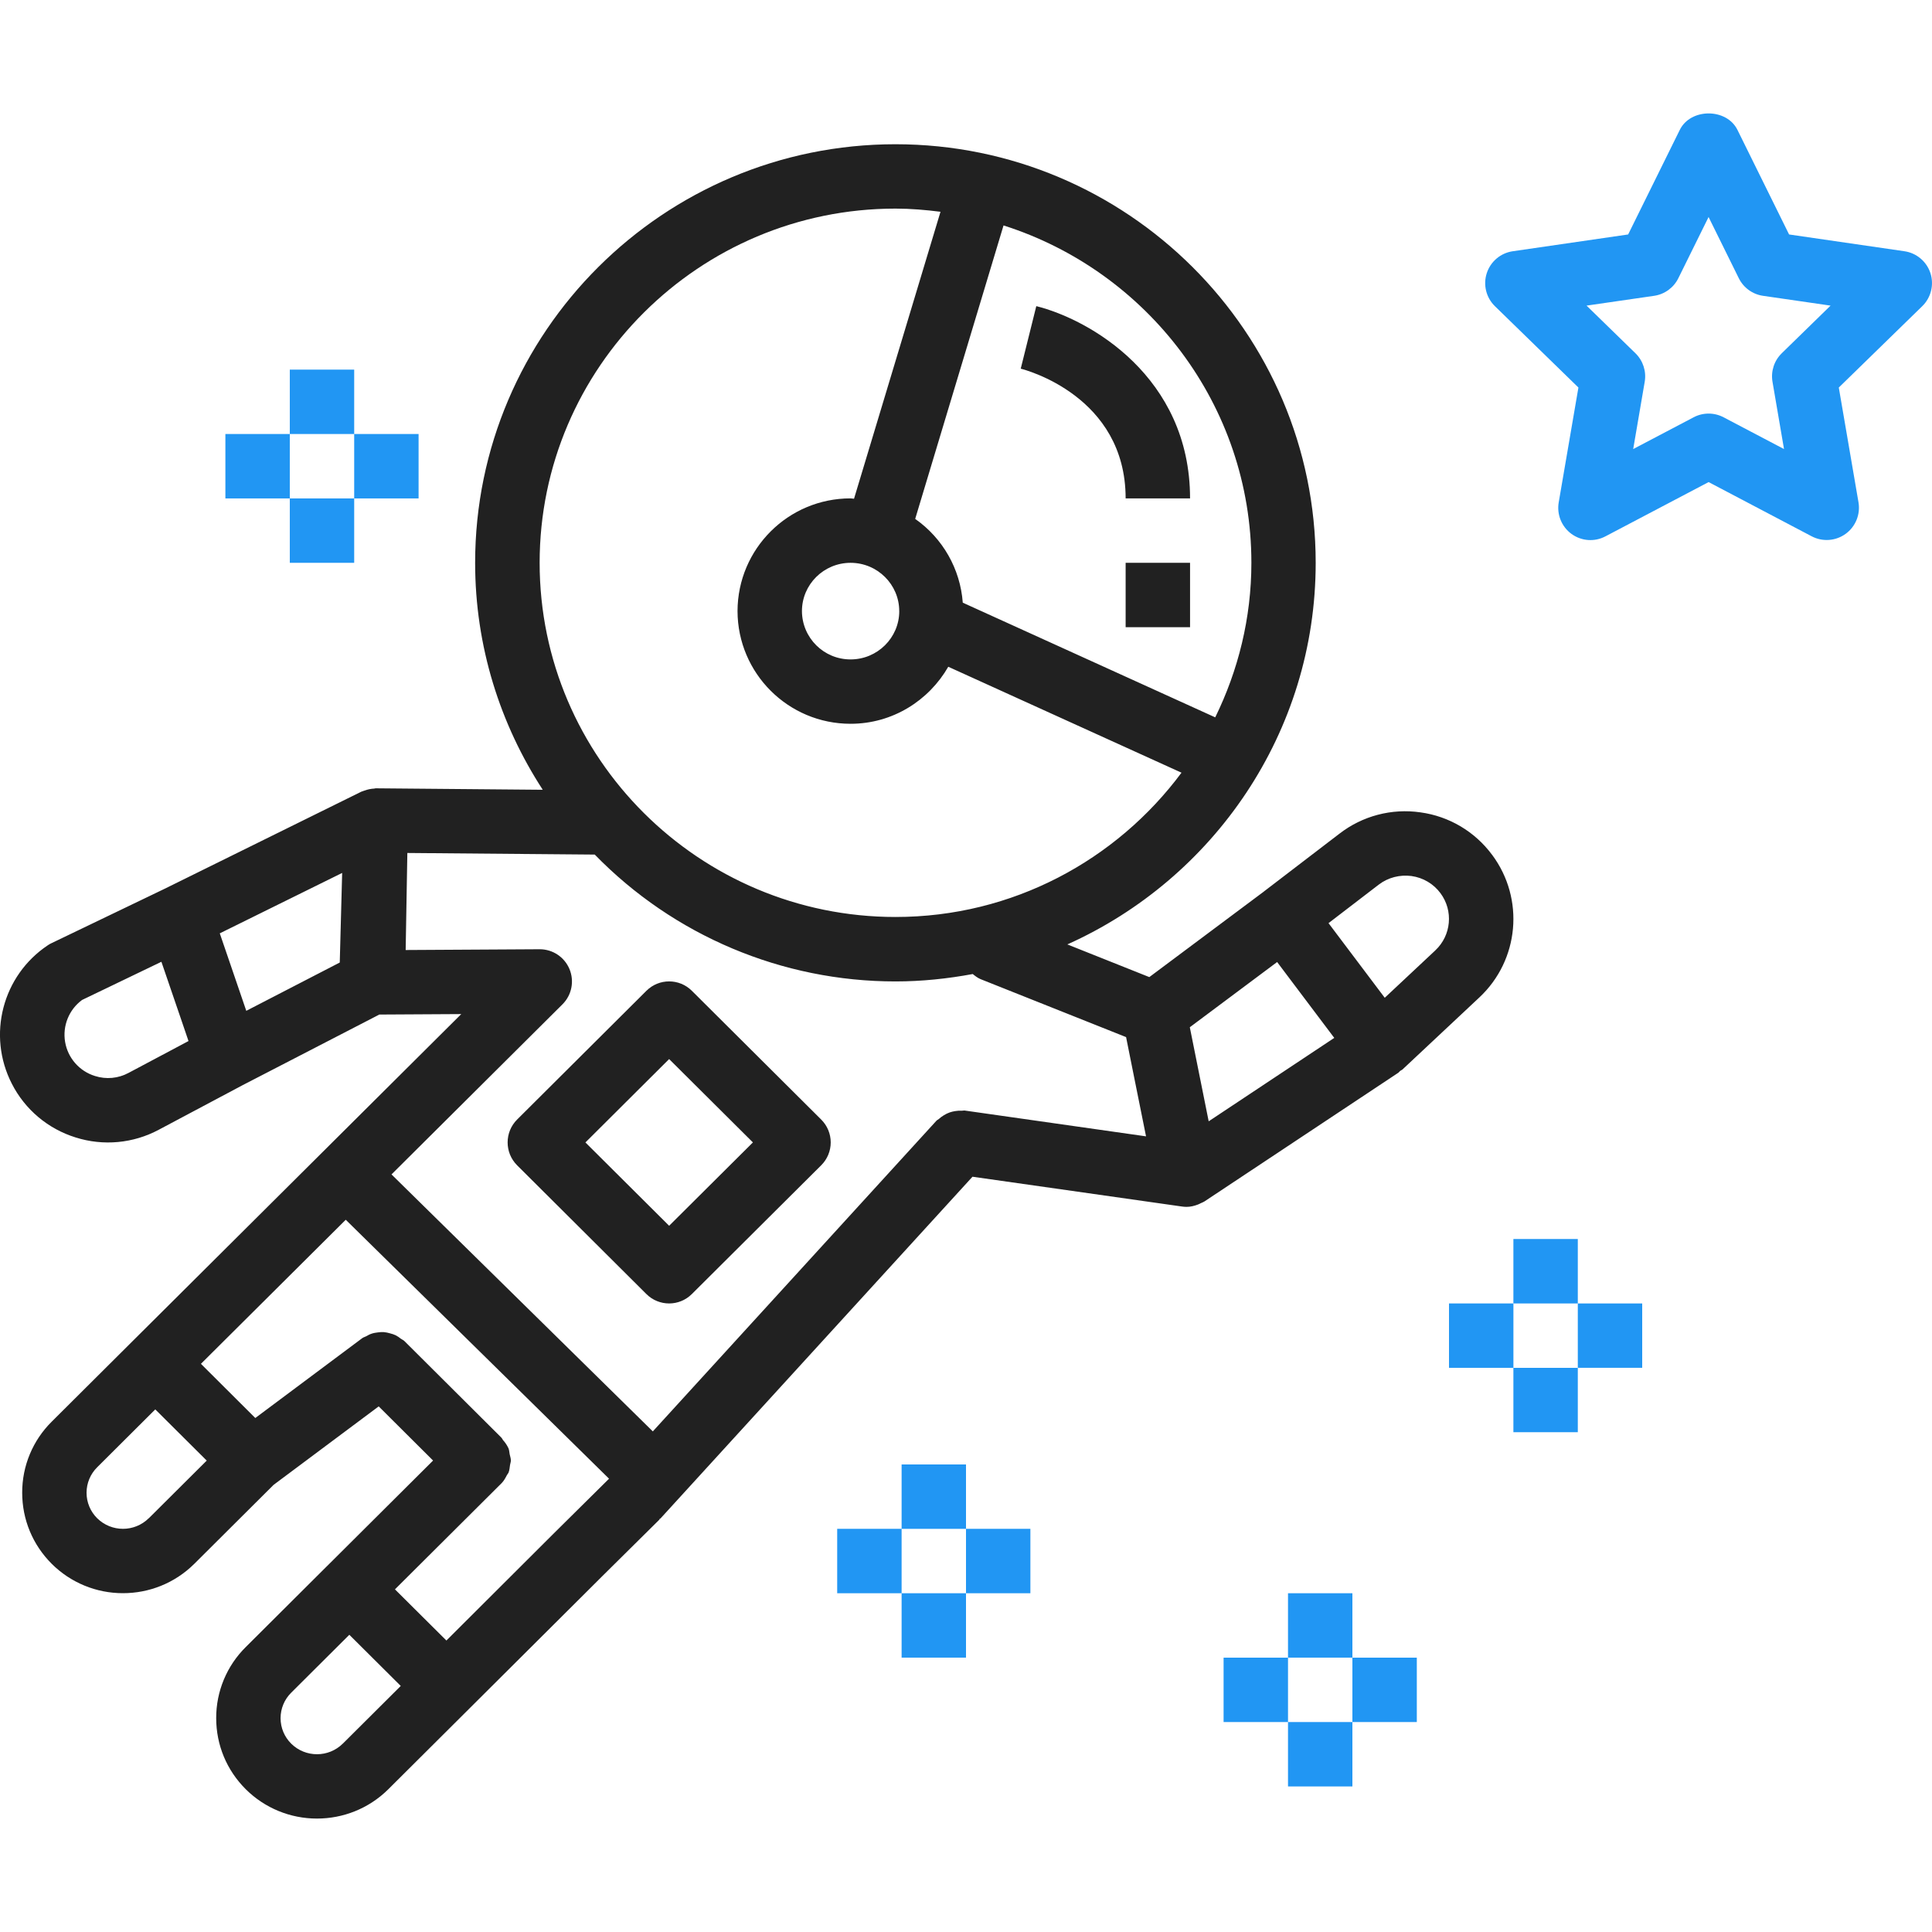
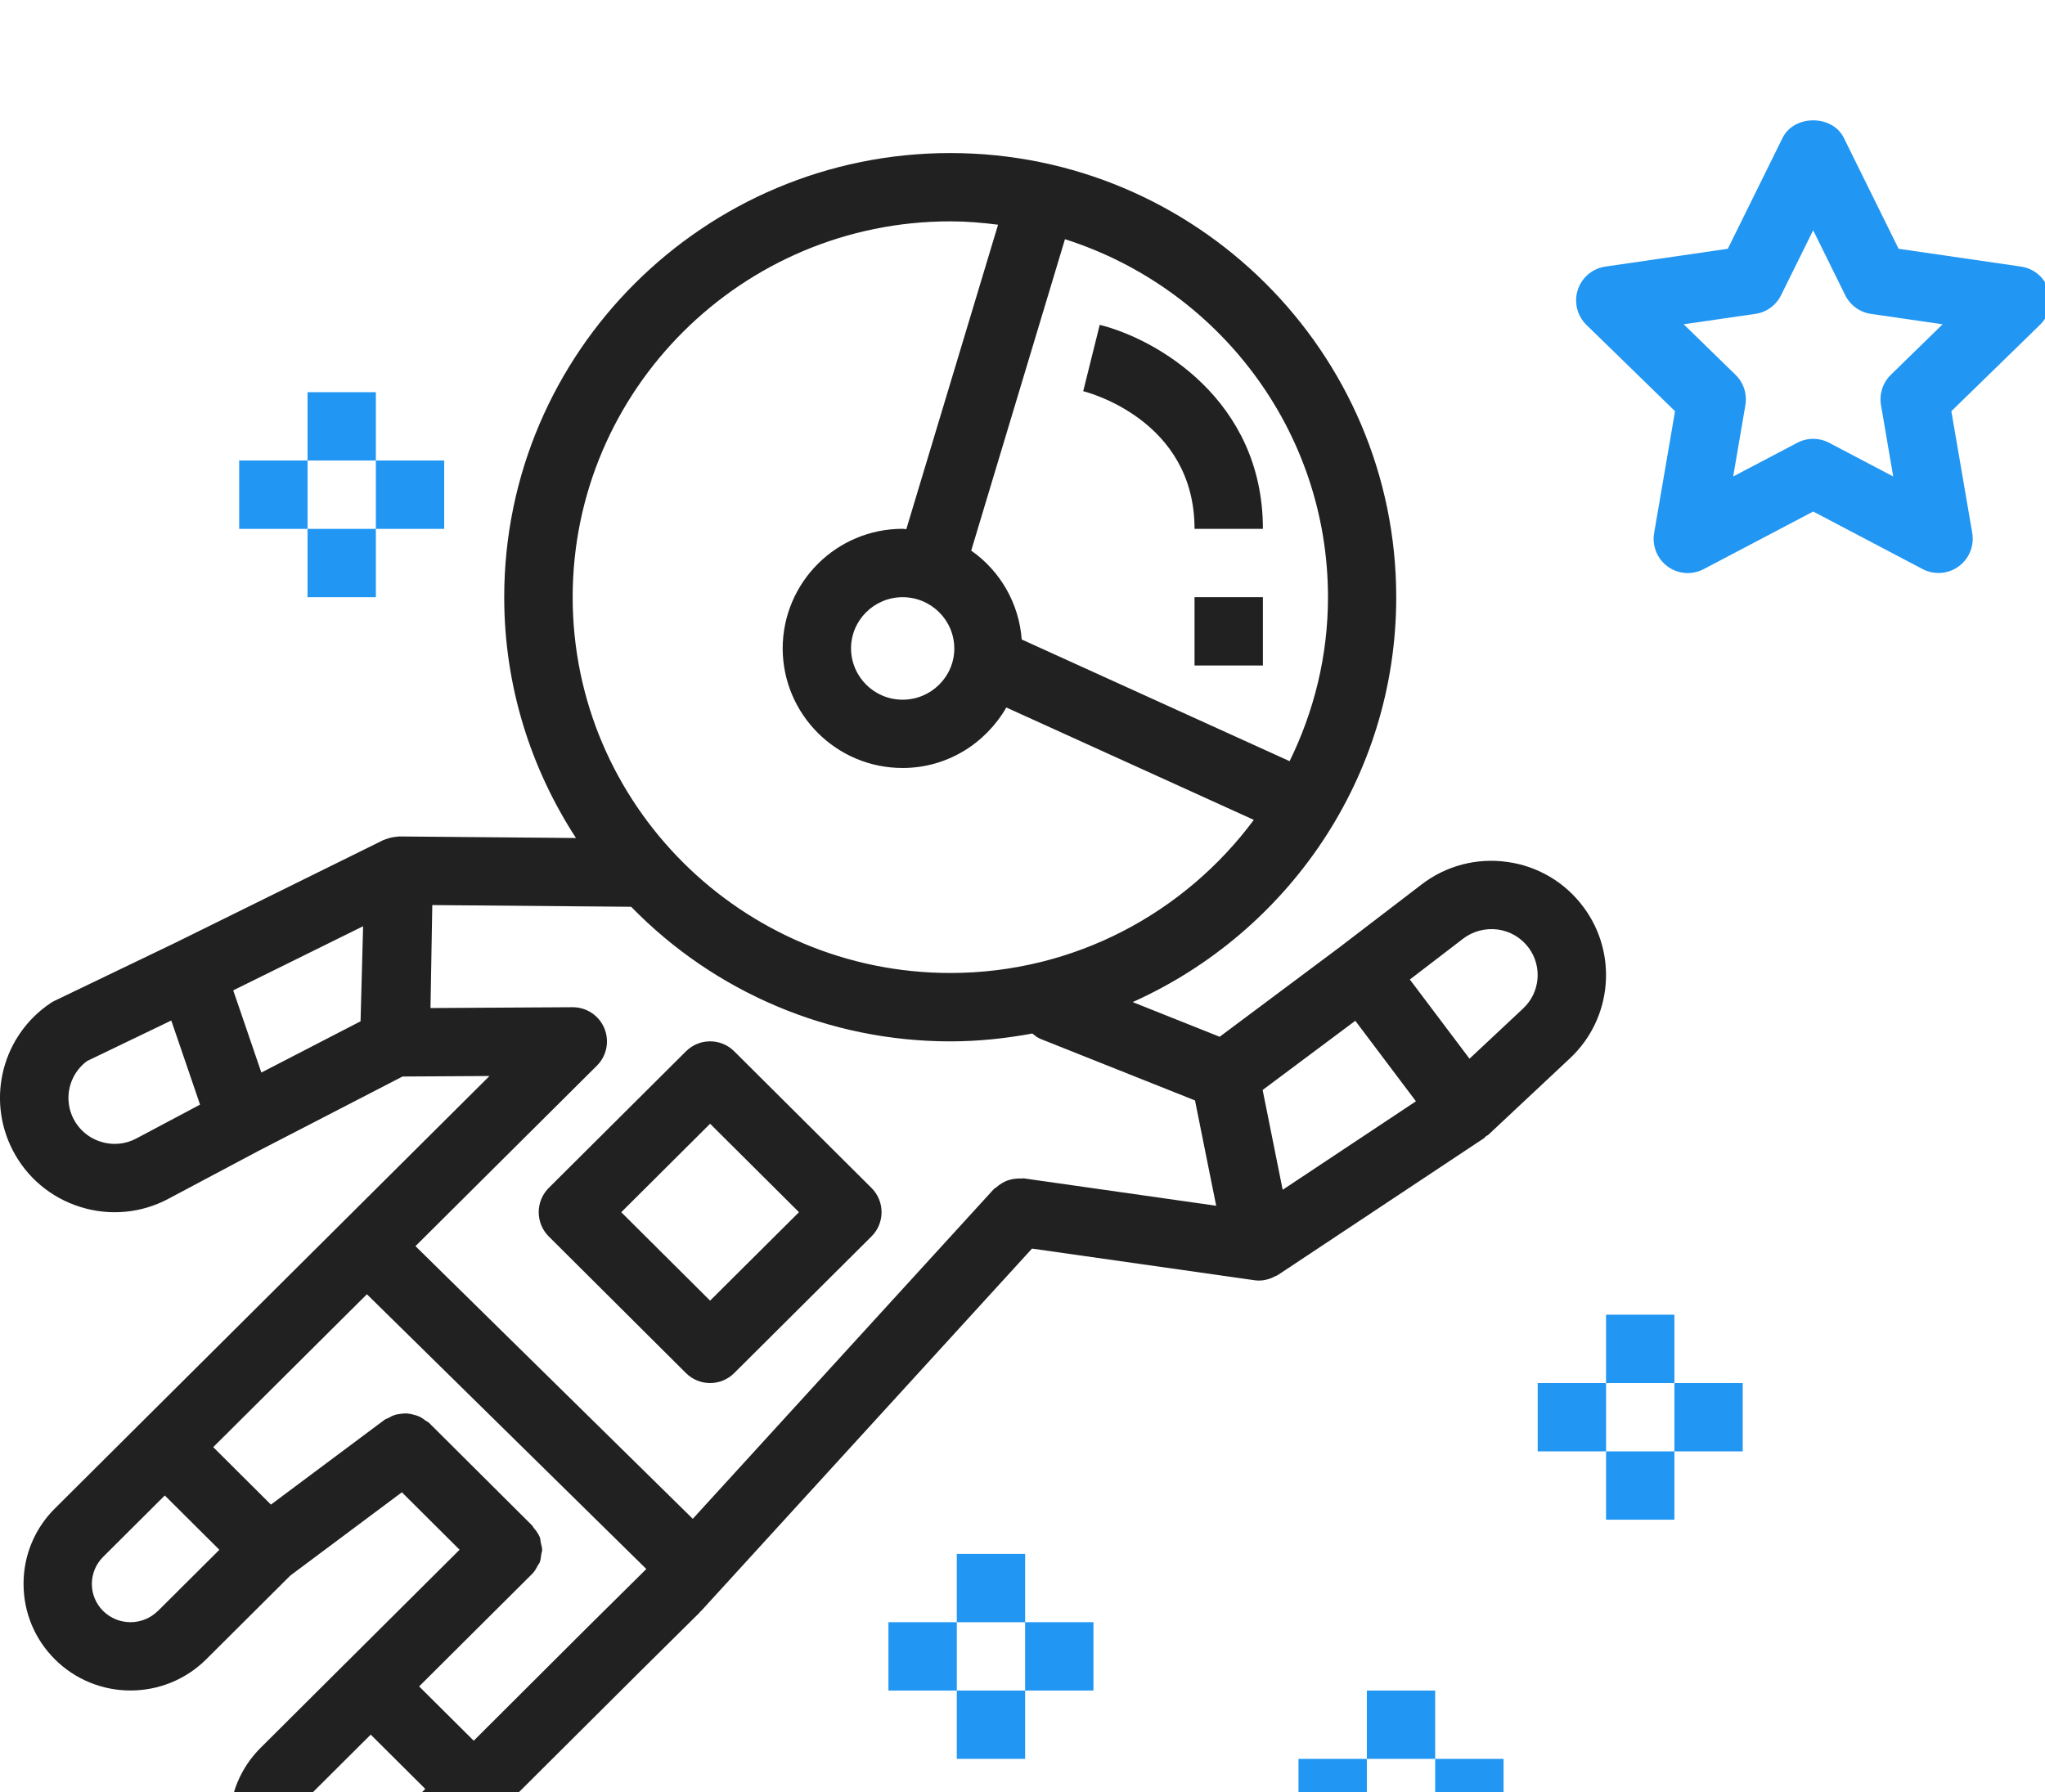
- <svg xmlns="http://www.w3.org/2000/svg" viewBox="0 0 70 70" fill="none">
+ <svg xmlns="http://www.w3.org/2000/svg">
  <path d="M69.943 9.896a1.168 1.168 0 0 0-.941-.793l-4.18-.608-1.87-3.787c-.391-.798-1.7-.798-2.091 0l-1.87 3.787-4.18.608a1.167 1.167 0 0 0-.648 1.99l3.026 2.948-.714 4.162c-.075.438.105.88.463 1.142.363.263.837.296 1.23.088l3.738-1.966 3.738 1.966a1.169 1.169 0 0 0 1.693-1.23l-.714-4.162 3.025-2.949a1.17 1.17 0 0 0 .295-1.196ZM64.556 12.8c-.275.267-.4.655-.335 1.033l.417 2.437-2.188-1.15a1.164 1.164 0 0 0-1.088 0l-2.188 1.15.417-2.437a1.168 1.168 0 0 0-.335-1.033l-1.772-1.727 2.448-.355c.38-.055.708-.294.878-.639l1.095-2.216 1.094 2.216c.17.345.498.584.879.639l2.447.355-1.77 1.727ZM57.167 44.892h-2.334v2.334h2.334v-2.334ZM57.167 49.56h-2.334v2.332h2.334V49.56ZM59.5 47.226h-2.333v2.333H59.5v-2.333Z" fill="#2196F3" />
  <path d="M54.834 47.226H52.5v2.333h2.334v-2.333ZM49 57.726h-2.333v2.333H49v-2.333ZM49 62.393h-2.333v2.333H49v-2.333ZM51.334 60.06H49v2.333h2.334v-2.334ZM46.667 60.06h-2.334v2.333h2.334v-2.334ZM35 53.06h-2.333v2.333H35v-2.334ZM35 57.726h-2.333v2.333H35v-2.333ZM37.333 55.392H35v2.334h2.333v-2.334ZM32.666 55.392h-2.333v2.334h2.334v-2.334ZM12.833 13.392H10.5v2.333h2.333v-2.333ZM12.833 18.059H10.5v2.333h2.333V18.06ZM15.166 15.725h-2.333v2.334h2.333v-2.334ZM10.5 15.725H8.166v2.334H10.5v-2.334Z" fill="#2196F3" />
  <path d="M54.063 30.974a3.88 3.88 0 0 0-2.599-1.541 3.886 3.886 0 0 0-2.93.77L45.794 32.3l-.001.002-4.151 3.1-2.97-1.184c5.296-2.376 8.998-7.674 8.998-13.825 0-8.363-6.83-15.167-15.227-15.167s-15.228 6.804-15.228 15.167c0 3.031.907 5.85 2.45 8.222l-6.046-.053h-.01c-.019 0-.034.01-.051.01a1.14 1.14 0 0 0-.34.069c-.028.01-.057.016-.084.029-.014.006-.028.007-.042.014l-7.072 3.491c-.001 0-.003 0-.003.002l-4.141 1.991a.905.905 0 0 0-.138.077A3.895 3.895 0 0 0 .43 39.268a3.884 3.884 0 0 0 2.31 1.944 3.891 3.891 0 0 0 3.016-.281l3.036-1.614 4.952-2.558 2.968-.017L4.808 48.588c0 .002-.002.002-.003.003l-2.929 2.916a3.607 3.607 0 0 0-1.072 2.577c0 .972.38 1.888 1.072 2.578a3.647 3.647 0 0 0 2.58 1.062c.936 0 1.869-.355 2.582-1.062l2.875-2.863 3.808-2.843 1.97 1.962-3.854 3.837-.003.002-2.928 2.917a3.607 3.607 0 0 0-1.073 2.576c0 .973.38 1.889 1.073 2.579a3.65 3.65 0 0 0 2.58 1.061c.935 0 1.87-.354 2.582-1.061l2.93-2.917 4.686-4.667.002-.003 2.21-2.188-.01-.008c.015-.014.035-.019.049-.034l11.3-12.377 7.593 1.08c.055.008.11.012.164.012.142 0 .278-.034.41-.084.039-.014.072-.033.109-.051.042-.021.086-.033.126-.06l7.029-4.666c.026-.018.04-.046.064-.065.028-.022.063-.031.089-.056l2.78-2.605a3.892 3.892 0 0 0 .465-5.166ZM4.66 38.872a1.56 1.56 0 0 1-1.221.113 1.565 1.565 0 0 1-.465-2.755l2.874-1.383.692 2.022.29.85-2.17 1.153Zm7.65-3.998-3.387 1.75-.558-1.633-.402-1.174 4.434-2.189-.087 3.246Zm33.03-14.482c0 2.009-.48 3.904-1.31 5.599l-9.147-4.155a4.07 4.07 0 0 0-1.724-3.035L36.36 8.168c5.202 1.655 8.98 6.507 8.98 12.224Zm-25.788 0c0-7.076 5.784-12.834 12.894-12.834.553 0 1.094.047 1.63.115L30.943 18.07c-.042 0-.081-.013-.125-.013a4.094 4.094 0 0 0-4.096 4.084 4.094 4.094 0 0 0 4.096 4.083c1.52 0 2.832-.838 3.54-2.066l8.45 3.838c-2.352 3.165-6.114 5.228-10.362 5.228-7.11 0-12.894-5.757-12.894-12.833Zm13.03 1.75c0 .965-.792 1.75-1.764 1.75a1.759 1.759 0 0 1-1.762-1.75c0-.965.79-1.75 1.762-1.75s1.763.785 1.763 1.75ZM5.391 55.007a1.33 1.33 0 0 1-1.87.002 1.3 1.3 0 0 1 0-1.847l2.105-2.097L7.49 52.92l-2.097 2.088Zm7.03 8.167a1.33 1.33 0 0 1-1.87.002 1.299 1.299 0 0 1 0-1.847l2.106-2.098.88.876.983.978-2.099 2.09Zm7.616-7.588-.003.003-3.86 3.85-.882-.877-.982-.977 3.857-3.84v-.001l.004-.002c.087-.088.142-.193.196-.297.015-.03.044-.056.057-.087.036-.09.042-.187.056-.281.007-.054.03-.104.03-.16 0-.077-.028-.153-.044-.23-.014-.07-.014-.141-.041-.209a1.166 1.166 0 0 0-.2-.301c-.022-.026-.03-.058-.054-.083h-.002s0-.003-.002-.005l-3.515-3.5c-.037-.037-.085-.052-.127-.084a1.117 1.117 0 0 0-.19-.126 1.095 1.095 0 0 0-.205-.07 1.132 1.132 0 0 0-.225-.044 1.141 1.141 0 0 0-.209.01c-.078.01-.151.02-.227.045-.074.023-.139.06-.207.098-.043.024-.092.033-.133.063l-3.879 2.896-1.97-1.963 5.247-5.22 9.54 9.382-2.03 2.01Zm14.916-15.349c-.033-.005-.065.008-.099.006a1.146 1.146 0 0 0-.252.015c-.066.012-.13.025-.192.047a1.08 1.08 0 0 0-.211.102 1.13 1.13 0 0 0-.182.135c-.028.024-.062.036-.088.064L23.653 51.862l-9.468-9.311 6.197-6.165a1.168 1.168 0 0 0-.83-1.993l-4.854.028.061-3.516 6.79.058a15.2 15.2 0 0 0 10.897 4.596c.957 0 1.89-.1 2.799-.268.087.07.174.14.283.185l5.272 2.1.333 1.659.39 1.937-6.569-.935Zm8.84.39-.684-3.408 3.164-2.363.828 1.1 1.242 1.649-4.55 3.022Zm8.212-6.193-1.833 1.717-2.037-2.704 1.818-1.394c.34-.261.768-.368 1.188-.313.422.06.796.28 1.05.622a1.562 1.562 0 0 1-.187 2.072Z" fill="#212121" />
  <path d="m29.755 40.565-4.688-4.667a1.166 1.166 0 0 0-1.646 0l-4.687 4.667a1.172 1.172 0 0 0 0 1.654l4.686 4.667a1.166 1.166 0 0 0 1.647 0l4.688-4.667a1.167 1.167 0 0 0 0-1.654Zm-5.51 3.848-3.034-3.02 3.033-3.021 3.035 3.02-3.035 3.02ZM37.547 11.092l-.564 2.266c.156.039 3.801.988 3.801 4.7h2.334c0-4.412-3.644-6.486-5.571-6.966ZM43.118 20.392h-2.334v2.333h2.334v-2.333Z" fill="#212121" />
</svg>
